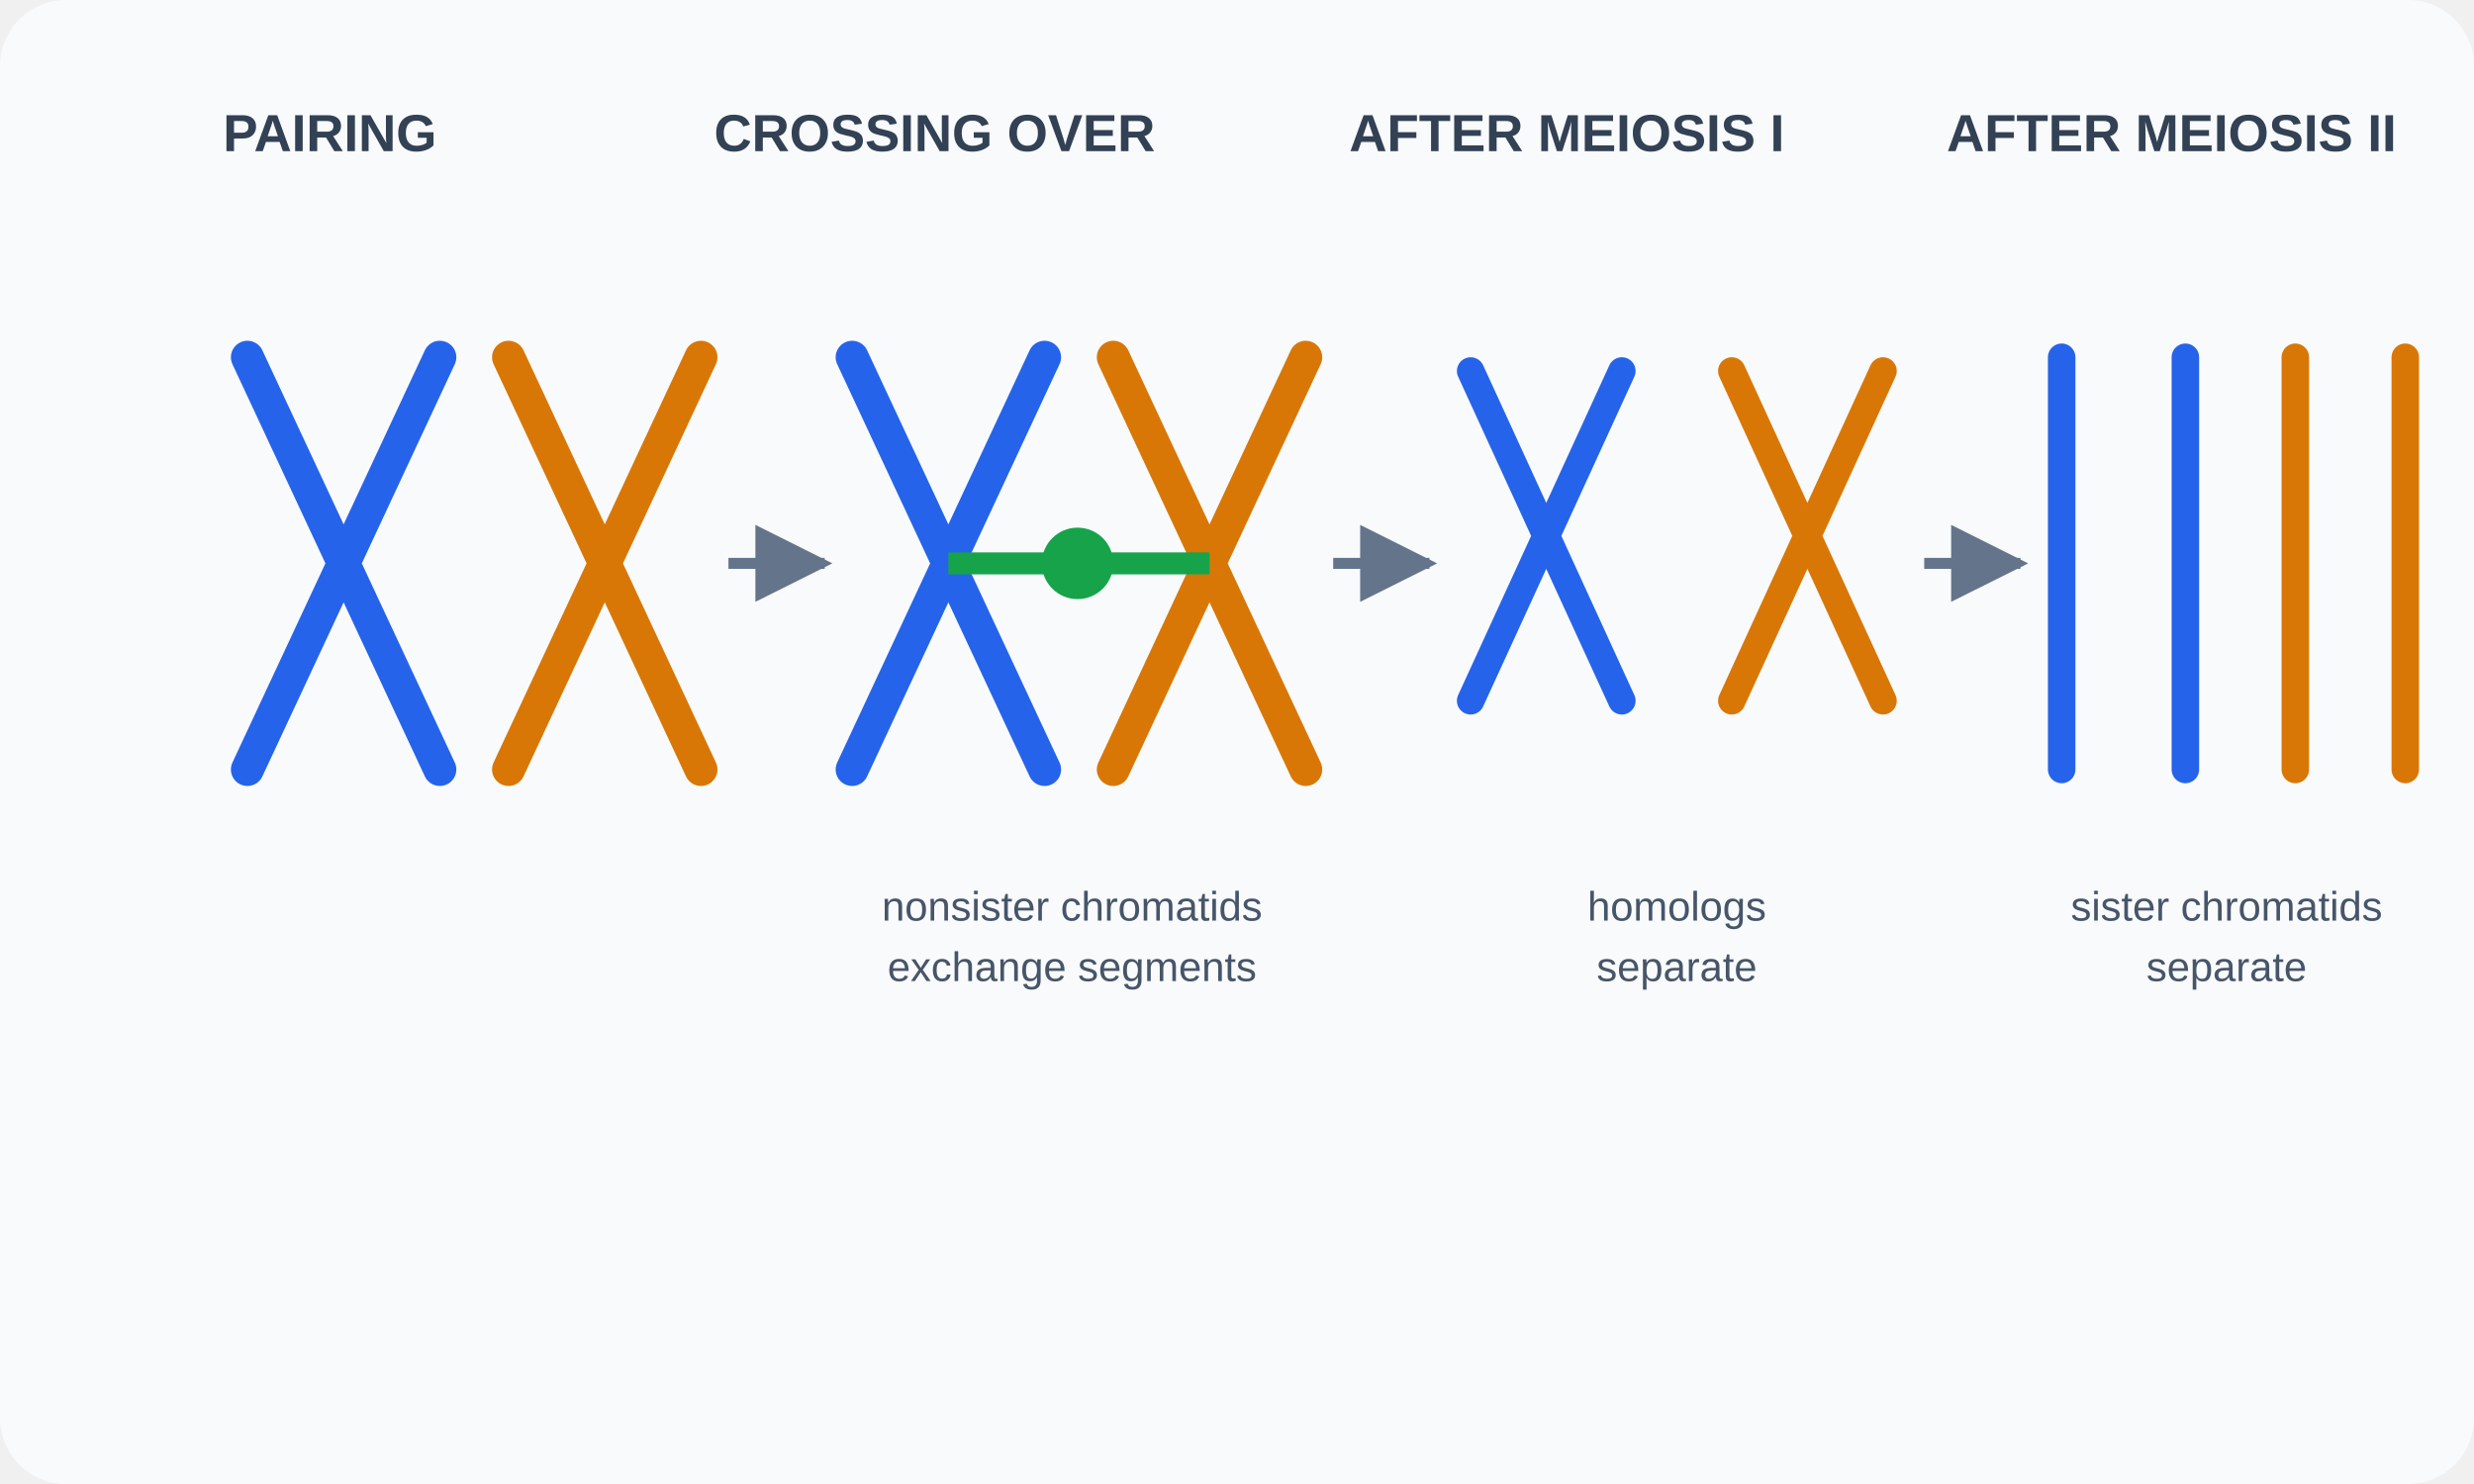
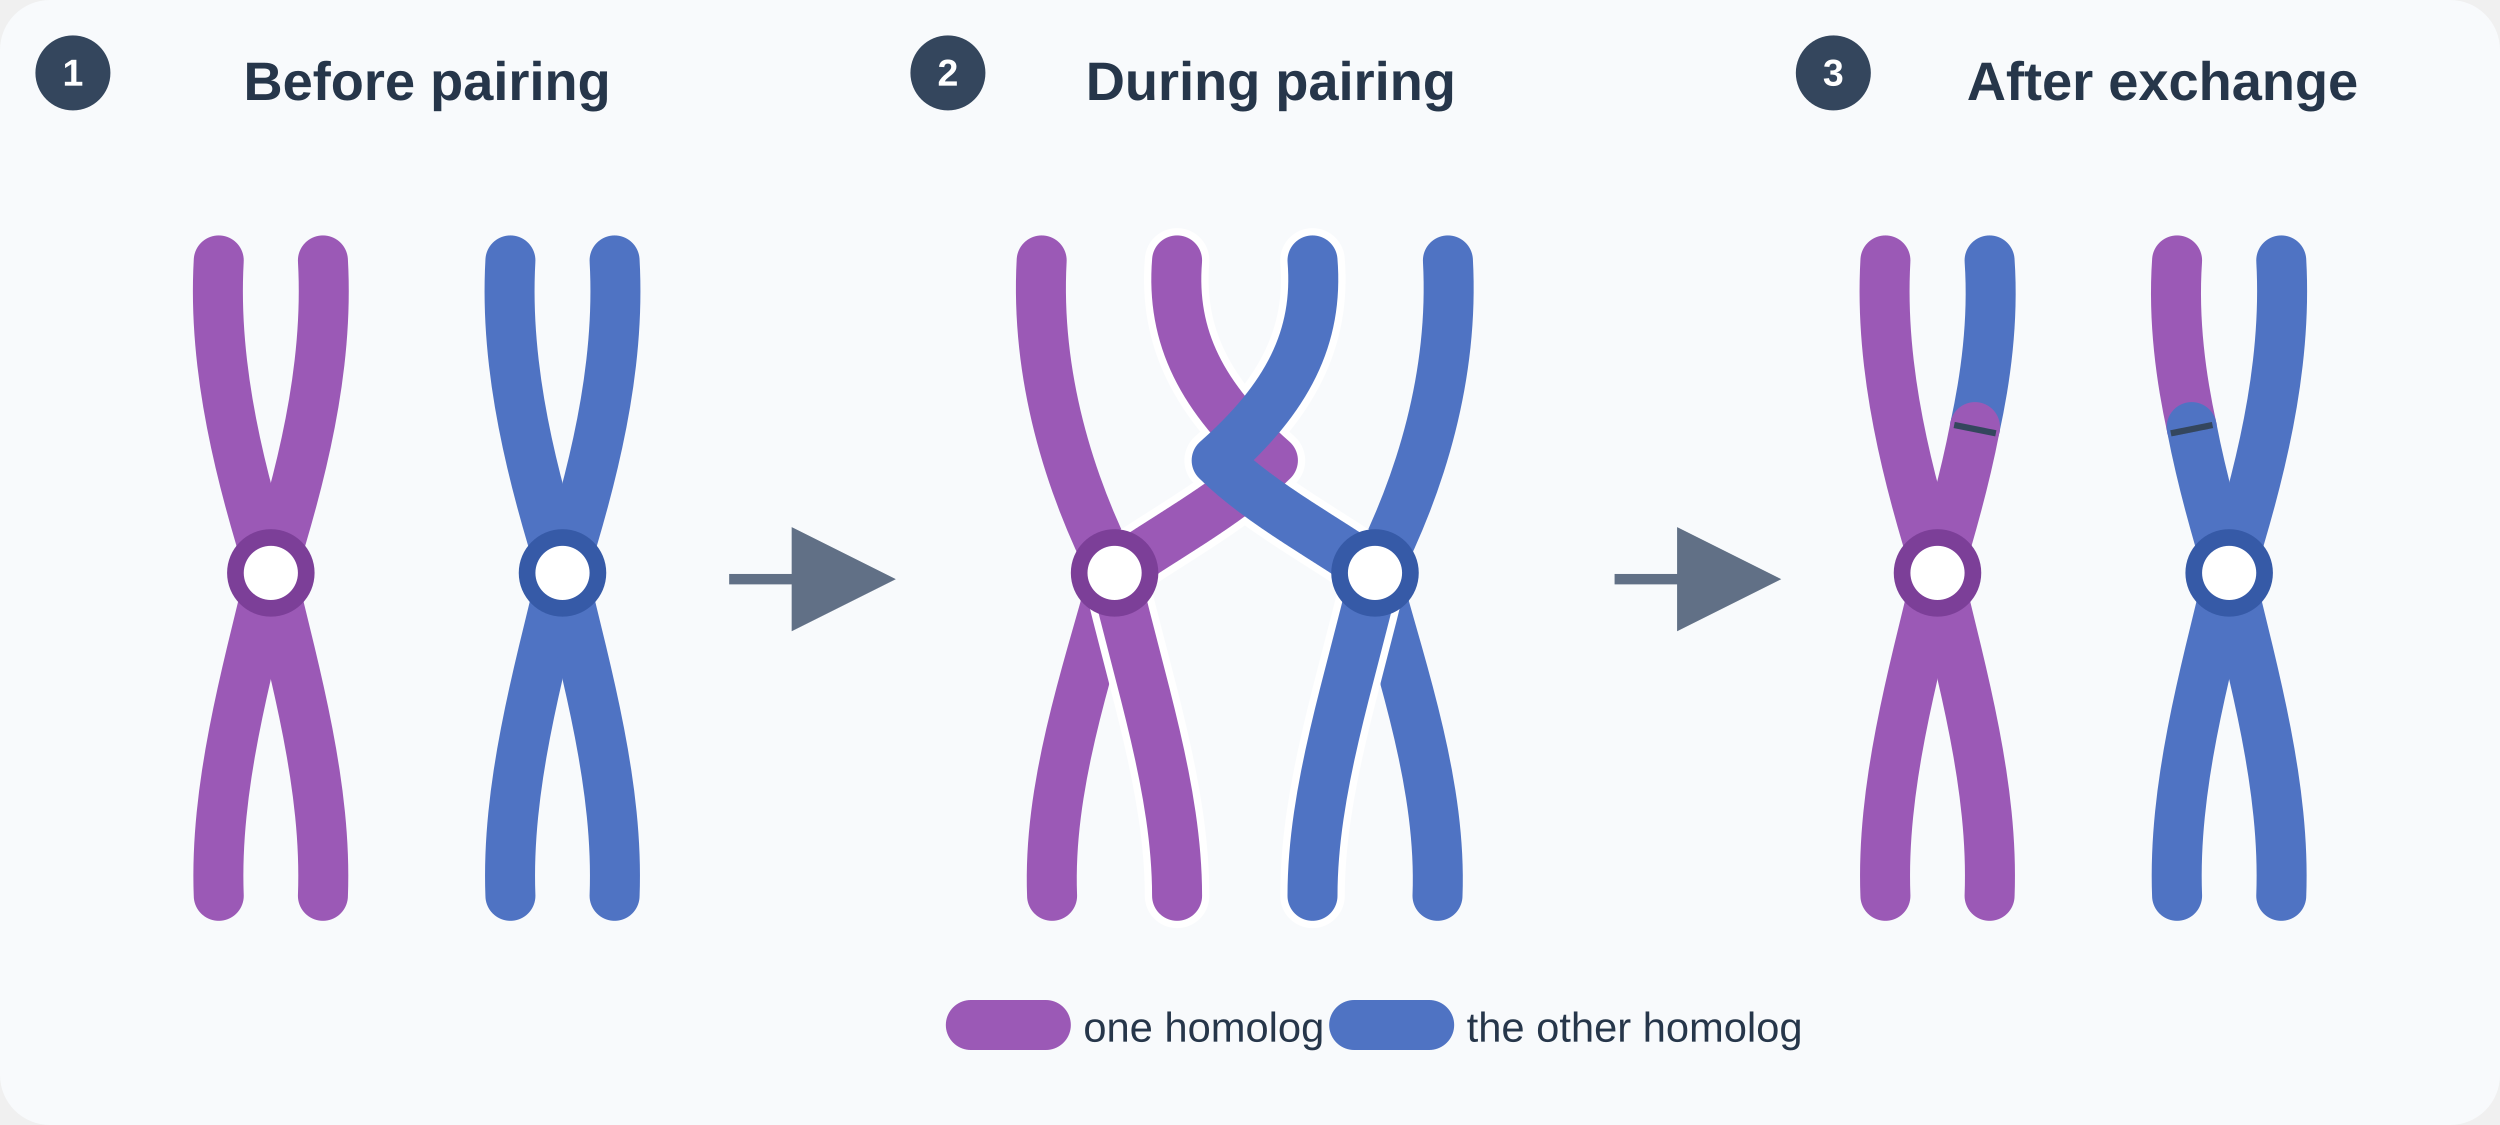
- <svg xmlns="http://www.w3.org/2000/svg" viewBox="0 0 900 540" role="img" aria-labelledby="title desc">
-   <rect width="900" height="540" rx="24" fill="#f8fafc" />
-   <g font-family="Arial" font-size="19" font-weight="700" fill="#334155" text-anchor="middle">
-     <text x="120" y="55">PAIRING</text>
-     <text x="340" y="55">CROSSING OVER</text>
-     <text x="570" y="55">AFTER MEIOSIS I</text>
-     <text x="790" y="55">AFTER MEIOSIS II</text>
+ <svg xmlns="http://www.w3.org/2000/svg" viewBox="0 0 1200 540" role="img" aria-labelledby="title desc">
+   <defs>
+     <marker id="arrowhead" markerWidth="10" markerHeight="10" refX="8" refY="5" orient="auto">
+       <path d="M0,0 L10,5 L0,10 Z" fill="#617086" />
+     </marker>
+     <style>
+       .panel-title { font: 600 26px Arial, sans-serif; fill: #26364a; text-anchor: middle; }
+       .stage-number { font: 700 18px Arial, sans-serif; fill: #ffffff; text-anchor: middle; dominant-baseline: middle; }
+       .stage-circle { fill: #34465d; }
+       .purple { fill: none; stroke: #9b59b6; stroke-width: 24; stroke-linecap: round; stroke-linejoin: round; }
+       .blue { fill: none; stroke: #4f73c3; stroke-width: 24; stroke-linecap: round; stroke-linejoin: round; }
+       .outline { fill: none; stroke: #ffffff; stroke-width: 31; stroke-linecap: round; stroke-linejoin: round; }
+       .centromere-purple { fill: #ffffff; stroke: #7c3f98; stroke-width: 8; }
+       .centromere-blue { fill: #ffffff; stroke: #365aa7; stroke-width: 8; }
+       .flow { stroke: #617086; stroke-width: 5; fill: none; marker-end: url(#arrowhead); }
+       .breakpoint { stroke: #34465d; stroke-width: 3; }
+       .key-label { font: 20px Arial, sans-serif; fill: #26364a; }
+     </style>
+   </defs>
+   <rect width="1200" height="540" rx="24" fill="#f8fafc" />
+   <circle class="stage-circle" cx="35" cy="35" r="18" />
+   <text class="stage-number" x="35" y="36">1</text>
+   <text class="panel-title" x="205" y="48">Before pairing</text>
+   <path class="purple" d="M105 125 C102 178 116 230 130 275 C118 325 103 378 105 430" />
+   <path class="purple" d="M155 125 C158 178 144 230 130 275 C142 325 157 378 155 430" />
+   <circle class="centromere-purple" cx="130" cy="275" r="17" />
+   <path class="blue" d="M245 125 C242 178 256 230 270 275 C258 325 243 378 245 430" />
+   <path class="blue" d="M295 125 C298 178 284 230 270 275 C282 325 297 378 295 430" />
+   <circle class="centromere-blue" cx="270" cy="275" r="17" />
+   <path class="flow" d="M350 278 H420" />
+   <circle class="stage-circle" cx="455" cy="35" r="18" />
+   <text class="stage-number" x="455" y="36">2</text>
+   <text class="panel-title" x="610" y="48">During pairing</text>
+   <path class="purple" d="M500 125 C497 180 513 232 535 275 C521 326 503 378 505 430" />
+   <path class="blue" d="M695 125 C698 180 682 232 660 275 C674 326 692 378 690 430" />
+   <path class="outline" d="M565 125 C562 162 577 191 611 221 C590 242 554 261 535 275 C547 327 565 379 565 430" />
+   <path class="outline" d="M630 125 C633 162 618 191 584 221 C605 242 641 261 660 275 C648 327 630 379 630 430" />
+   <path class="purple" d="M565 125 C562 162 577 191 611 221 C590 242 554 261 535 275 C547 327 565 379 565 430" />
+   <path class="blue" d="M630 125 C633 162 618 191 584 221 C605 242 641 261 660 275 C648 327 630 379 630 430" />
+   <circle class="centromere-purple" cx="535" cy="275" r="17" />
+   <circle class="centromere-blue" cx="660" cy="275" r="17" />
+   <path class="flow" d="M775 278 H845" />
+   <circle class="stage-circle" cx="880" cy="35" r="18" />
+   <text class="stage-number" x="880" y="36">3</text>
+   <text class="panel-title" x="1038" y="48">After exchange</text>
+   <path class="purple" d="M905 125 C902 178 916 230 930 275 C918 325 903 378 905 430" />
+   <path id="left-exchanged-segment" class="blue" d="M955 125 C957 154 953 182 948 205" />
+   <path class="purple" d="M948 205 C943 231 936 255 930 275 C942 325 957 378 955 430" />
+   <line class="breakpoint" x1="938" y1="204" x2="958" y2="208" />
+   <circle class="centromere-purple" cx="930" cy="275" r="17" />
+   <path id="right-exchanged-segment" class="purple" d="M1045 125 C1043 154 1047 182 1052 205" />
+   <path class="blue" d="M1052 205 C1057 231 1064 255 1070 275 C1058 325 1043 378 1045 430" />
+   <path class="blue" d="M1095 125 C1098 178 1084 230 1070 275 C1082 325 1097 378 1095 430" />
+   <line class="breakpoint" x1="1042" y1="208" x2="1062" y2="204" />
+   <circle class="centromere-blue" cx="1070" cy="275" r="17" />
+   <g aria-label="Color key">
+     <line class="purple" x1="466" y1="492" x2="502" y2="492" />
+     <text class="key-label" x="520" y="500">one homolog</text>
+     <line class="blue" x1="650" y1="492" x2="686" y2="492" />
+     <text class="key-label" x="704" y="500">the other homolog</text>
  </g>
-   <g stroke-width="12" stroke-linecap="round" fill="none">
-     <path d="M90 130l70 150M160 130L90 280" stroke="#2563eb" />
-     <path d="M185 130l70 150M255 130l-70 150" stroke="#d97706" />
-     <path d="M310 130l70 150M380 130l-70 150" stroke="#2563eb" />
-     <path d="M405 130l70 150M475 130l-70 150" stroke="#d97706" />
-   </g>
-   <path d="M345 205h95" stroke="#16a34a" stroke-width="8" />
-   <circle cx="392" cy="205" r="13" fill="#16a34a" />
-   <g stroke-width="10" stroke-linecap="round">
-     <path d="M535 135l55 120M590 135l-55 120" stroke="#2563eb" />
-     <path d="M630 135l55 120M685 135l-55 120" stroke="#d97706" />
-     <path d="M750 130v150M795 130v150" stroke="#2563eb" />
-     <path d="M835 130v150M875 130v150" stroke="#d97706" />
-   </g>
-   <g stroke="#64748b" stroke-width="4" marker-end="url(#a)">
-     <path d="M265 205h35" />
-     <path d="M485 205h35" />
-     <path d="M700 205h35" />
-   </g>
-   <g font-family="Arial" font-size="15" fill="#475569" text-anchor="middle">
-     <text x="390" y="335">nonsister chromatids</text>
-     <text x="390" y="357">exchange segments</text>
-     <text x="610" y="335">homologs</text>
-     <text x="610" y="357">separate</text>
-     <text x="810" y="335">sister chromatids</text>
-     <text x="810" y="357">separate</text>
-   </g>
-   <defs>
-     <marker id="a" viewBox="0 0 10 10" refX="9" refY="5" markerWidth="7" markerHeight="7" orient="auto">
-       <path d="M0 0l10 5-10 5z" fill="#64748b" />
-     </marker>
-   </defs>
</svg>
